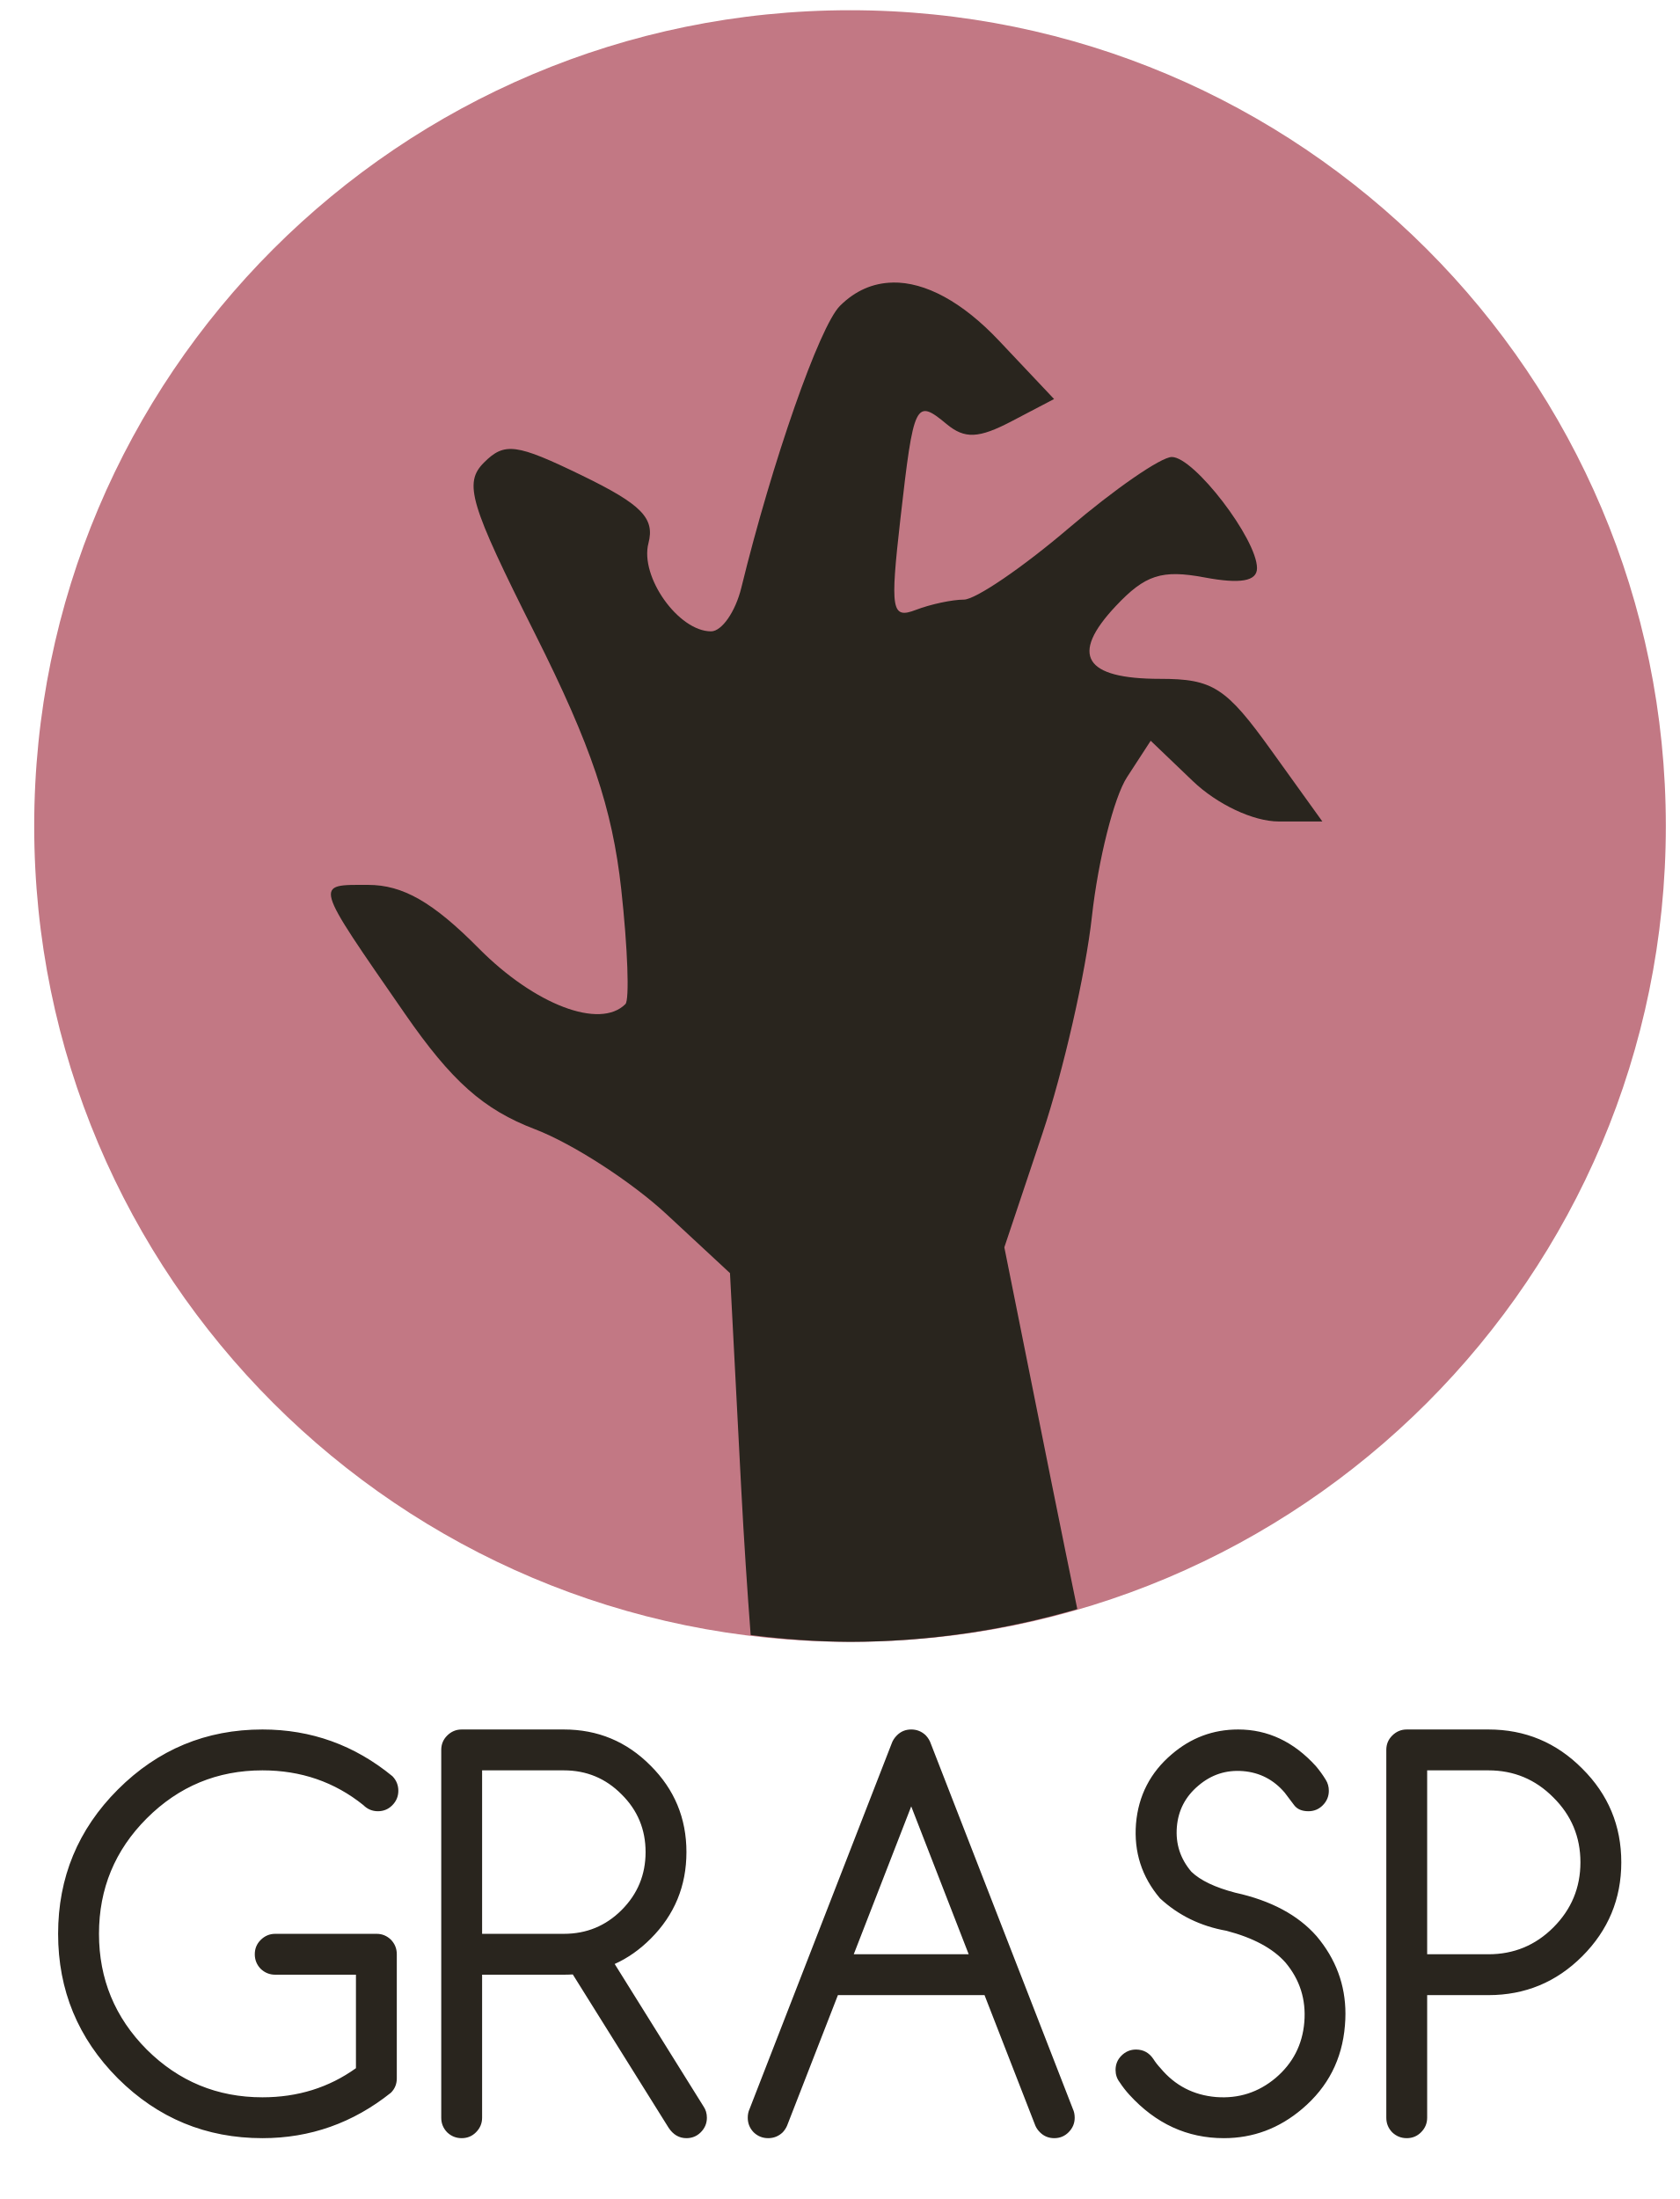
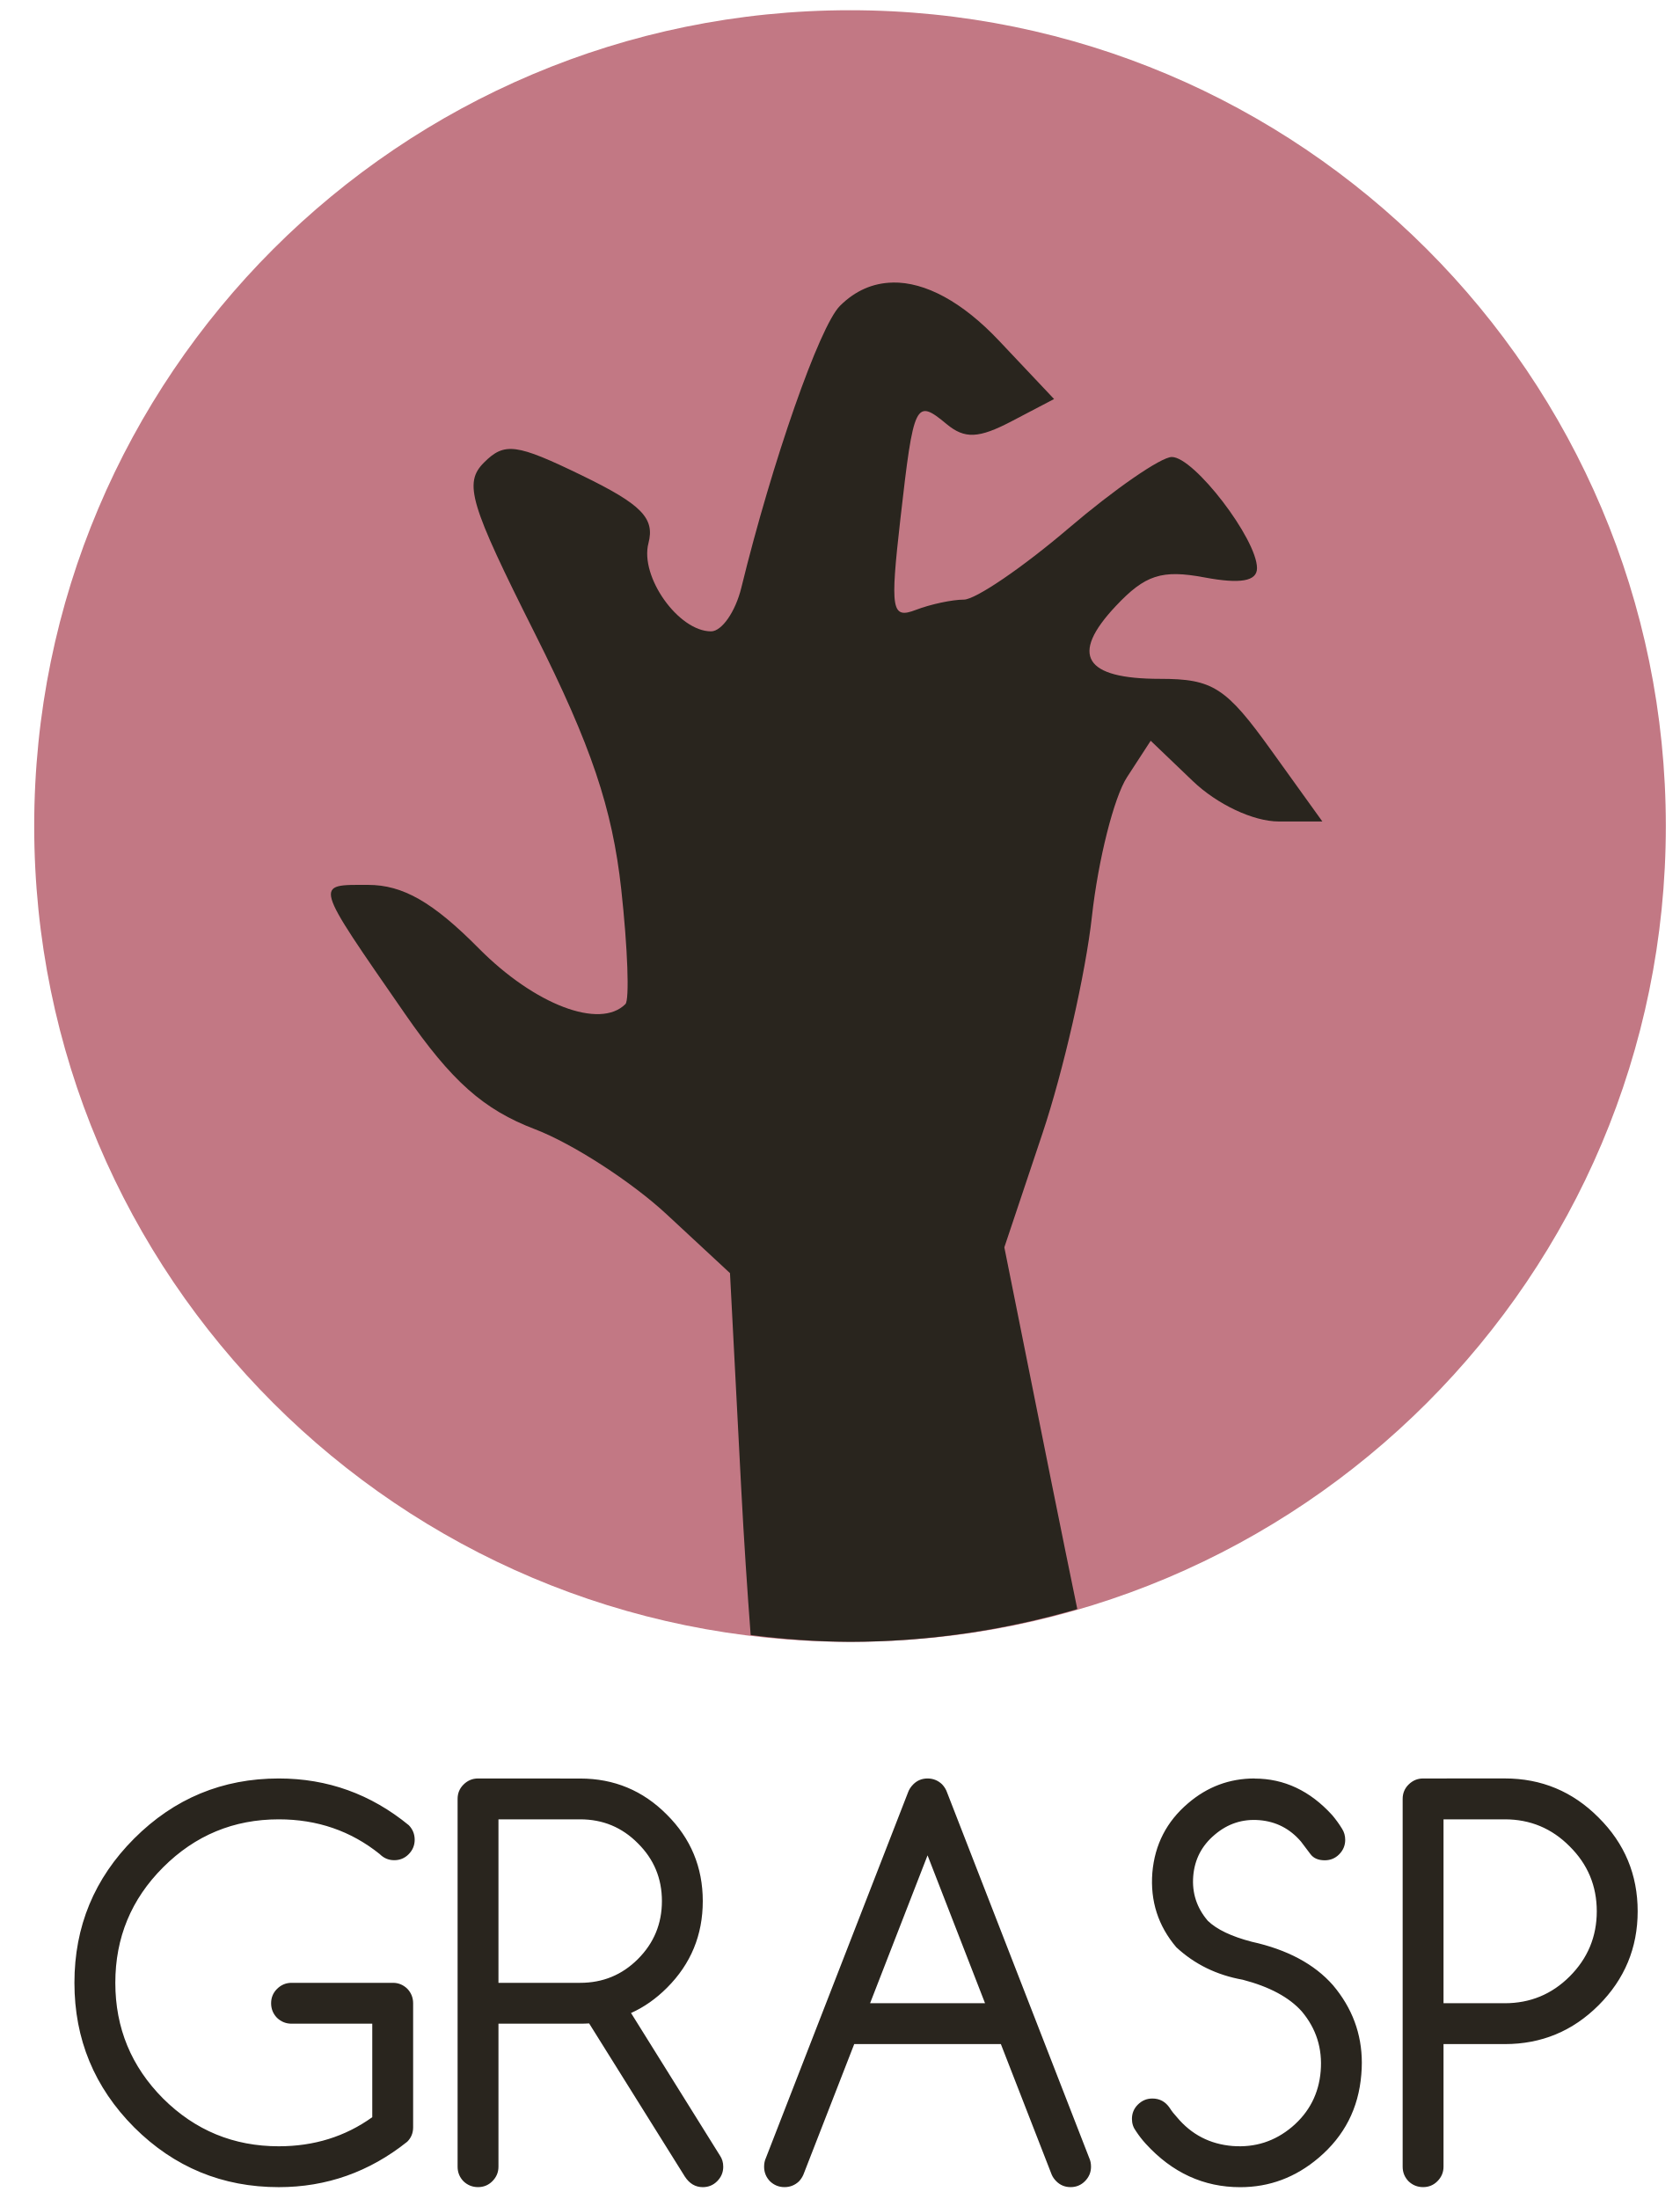
<svg xmlns="http://www.w3.org/2000/svg" width="55mm" height="72mm" viewBox="0 0 55 72" version="1.1" id="svg8">
  <defs id="defs2" />
  <g id="layer1" transform="translate(0,-225)">
    <path style="opacity:1;fill:#727272;fill-opacity:1;stroke:none;stroke-width:0.5;stroke-linecap:round;stroke-linejoin:round;stroke-miterlimit:4;stroke-dasharray:6, 0.5;stroke-dashoffset:0;stroke-opacity:1" d="m 64.979,256.62 v 30.764 c 0,4.902 3.947,8.847 8.849,8.847 h 34.668 c 4.902,0 8.849,-3.945 8.849,-8.847 v -30.764 z" id="path928" />
-     <path style="font-style:normal;font-weight:normal;font-size:17.128px;line-height:1.25;font-family:sans-serif;letter-spacing:0px;word-spacing:0px;fill:#29251e;fill-opacity:1;stroke:none;stroke-width:1" d="M 32.479 214.023 C 25.503 214.023 19.54 216.499 14.588 221.451 C 9.657 226.382 7.191 232.336 7.191 239.311 C 7.191 246.286 9.657 252.249 14.588 257.201 C 19.54 262.132 25.503 264.598 32.479 264.598 C 38.379 264.598 43.68 262.724 48.379 258.973 C 48.864 258.488 49.105 257.897 49.105 257.201 L 49.105 241.84 C 49.105 241.144 48.864 240.543 48.379 240.037 C 47.873 239.552 47.284 239.311 46.609 239.311 L 34.061 239.311 C 33.365 239.311 32.764 239.565 32.258 240.07 C 31.773 240.555 31.531 241.144 31.531 241.84 C 31.531 242.535 31.773 243.135 32.258 243.641 C 32.764 244.125 33.365 244.369 34.061 244.369 L 44.049 244.369 L 44.049 255.938 C 40.698 258.34 36.841 259.541 32.479 259.541 C 26.894 259.541 22.122 257.571 18.16 253.631 C 14.22 249.669 12.25 244.895 12.25 239.311 C 12.25 233.726 14.22 228.964 18.16 225.023 C 22.122 221.062 26.894 219.082 32.479 219.082 C 37.241 219.082 41.404 220.515 44.965 223.381 C 45.471 223.887 46.07 224.139 46.766 224.139 C 47.461 224.139 48.052 223.897 48.537 223.412 C 49.043 222.906 49.295 222.305 49.295 221.609 C 49.295 220.914 49.053 220.314 48.568 219.809 C 43.869 215.952 38.505 214.023 32.479 214.023 z M 57.135 214.023 C 56.439 214.023 55.838 214.277 55.332 214.783 C 54.847 215.268 54.605 215.857 54.605 216.553 L 54.605 262.07 C 54.605 262.766 54.847 263.365 55.332 263.871 C 55.838 264.356 56.439 264.598 57.135 264.598 C 57.83 264.598 58.42 264.356 58.904 263.871 C 59.41 263.365 59.662 262.766 59.662 262.07 L 59.662 244.369 L 69.777 244.369 C 70.157 244.369 70.527 244.357 70.885 244.336 L 82.738 263.303 C 83.307 264.167 84.043 264.598 84.949 264.598 C 85.645 264.598 86.236 264.356 86.721 263.871 C 87.226 263.365 87.479 262.766 87.479 262.07 C 87.479 261.543 87.342 261.078 87.068 260.678 L 76.068 243.041 C 77.67 242.325 79.156 241.282 80.525 239.912 C 83.476 236.962 84.949 233.389 84.949 229.195 C 84.949 225.002 83.465 221.431 80.494 218.48 C 77.544 215.509 73.971 214.023 69.777 214.023 L 57.135 214.023 z M 112.766 214.023 C 112.07 214.023 111.481 214.265 110.996 214.75 C 110.68 215.066 110.458 215.416 110.332 215.795 L 92.758 260.994 C 92.61 261.31 92.537 261.67 92.537 262.07 C 92.537 262.766 92.779 263.365 93.264 263.871 C 93.769 264.356 94.369 264.598 95.064 264.598 C 95.76 264.598 96.361 264.356 96.867 263.871 C 97.099 263.618 97.278 263.344 97.404 263.049 L 103.693 246.896 L 121.838 246.896 L 128.127 263.049 C 128.253 263.344 128.444 263.618 128.697 263.871 C 129.182 264.356 129.771 264.598 130.467 264.598 C 131.162 264.598 131.752 264.356 132.236 263.871 C 132.742 263.365 132.996 262.766 132.996 262.07 C 132.996 261.67 132.923 261.31 132.775 260.994 L 115.199 215.795 C 115.073 215.416 114.863 215.066 114.568 214.75 C 114.063 214.265 113.461 214.023 112.766 214.023 z M 153.225 214.023 C 150.127 214.023 147.389 215.046 145.008 217.09 C 142.353 219.345 140.877 222.211 140.582 225.688 C 140.308 229.186 141.298 232.263 143.553 234.918 C 145.829 237.025 148.568 238.363 151.771 238.932 C 155.08 239.796 157.513 241.103 159.072 242.852 C 160.863 244.98 161.644 247.445 161.412 250.248 C 161.18 253.03 159.999 255.326 157.871 257.139 C 155.743 258.93 153.289 259.72 150.508 259.51 C 147.705 259.278 145.408 258.087 143.617 255.938 C 143.28 255.579 142.983 255.199 142.73 254.799 C 142.204 254.019 141.488 253.631 140.582 253.631 C 139.887 253.631 139.285 253.883 138.779 254.389 C 138.295 254.873 138.053 255.463 138.053 256.158 C 138.053 256.727 138.221 257.233 138.559 257.676 C 138.917 258.224 139.317 258.74 139.76 259.225 C 143.026 262.807 146.924 264.598 151.455 264.598 C 155.08 264.598 158.315 263.386 161.16 260.963 C 164.342 258.266 166.1 254.831 166.438 250.658 C 166.48 250.174 166.502 249.69 166.502 249.205 C 166.502 245.623 165.311 242.419 162.93 239.596 C 160.633 236.983 157.281 235.192 152.877 234.223 C 150.369 233.569 148.558 232.706 147.441 231.631 C 146.072 230.029 145.47 228.184 145.639 226.098 C 145.807 224.033 146.693 222.327 148.295 220.979 C 149.896 219.609 151.74 219.007 153.826 219.176 C 155.891 219.344 157.609 220.231 158.979 221.832 C 159.379 222.359 159.769 222.875 160.148 223.381 C 160.528 223.887 161.117 224.139 161.918 224.139 C 162.613 224.139 163.203 223.897 163.688 223.412 C 164.193 222.906 164.447 222.305 164.447 221.609 C 164.447 221.104 164.319 220.65 164.066 220.25 C 163.708 219.66 163.298 219.093 162.834 218.545 C 160.095 215.532 156.891 214.023 153.225 214.023 z M 174.088 214.023 C 173.392 214.023 172.791 214.277 172.285 214.783 C 171.8 215.268 171.559 215.857 171.559 216.553 L 171.559 262.07 C 171.559 262.766 171.8 263.365 172.285 263.871 C 172.791 264.356 173.392 264.598 174.088 264.598 C 174.783 264.598 175.373 264.356 175.857 263.871 C 176.363 263.365 176.615 262.766 176.615 262.07 L 176.615 246.896 L 184.201 246.896 C 188.732 246.896 192.6 245.295 195.803 242.092 C 199.027 238.868 200.639 234.992 200.639 230.461 C 200.639 225.93 199.027 222.062 195.803 218.859 C 192.6 215.635 188.732 214.023 184.201 214.023 L 174.088 214.023 z M 59.662 219.082 L 69.777 219.082 C 72.58 219.082 74.962 220.072 76.922 222.053 C 78.903 224.012 79.893 226.393 79.893 229.195 C 79.893 231.998 78.903 234.39 76.922 236.371 C 74.962 238.331 72.58 239.311 69.777 239.311 L 59.662 239.311 L 59.662 219.082 z M 176.615 219.082 L 184.201 219.082 C 187.341 219.082 190.018 220.198 192.23 222.432 C 194.464 224.644 195.582 227.321 195.582 230.461 C 195.582 233.601 194.464 236.288 192.23 238.521 C 190.018 240.734 187.341 241.84 184.201 241.84 L 176.615 241.84 L 176.615 219.082 z M 112.766 223.539 L 119.879 241.84 L 105.654 241.84 L 112.766 223.539 z " transform="matrix(0.2645833,0,0,0.2645833,0,225)" id="text932" />
+     <path style="font-style:normal;font-weight:normal;font-size:17.128px;line-height:1.25;font-family:sans-serif;letter-spacing:0px;word-spacing:0px;fill:#29251e;fill-opacity:1;stroke:none;stroke-width:0.265" d="m 9.128,283.231 c -1.845,0 -3.423,0.655 -4.734,1.965 -1.305,1.305 -1.957,2.88 -1.957,4.725 0,1.845 0.652,3.423 1.957,4.734 1.31,1.305 2.888,1.957 4.734,1.957 1.561,0 2.964,-0.496 4.207,-1.488 0.128,-0.128 0.192,-0.285 0.192,-0.469 v -4.064 c 0,-0.184 -0.064,-0.343 -0.192,-0.477 -0.134,-0.128 -0.29,-0.192 -0.468,-0.192 H 9.546 c -0.184,0 -0.343,0.067 -0.477,0.201 -0.128,0.128 -0.192,0.284 -0.192,0.468 0,0.184 0.064,0.343 0.192,0.476 0.134,0.128 0.293,0.193 0.477,0.193 h 2.643 v 3.061 c -0.886,0.636 -1.907,0.953 -3.061,0.953 -1.477,0 -2.74,-0.521 -3.788,-1.564 -1.043,-1.048 -1.564,-2.311 -1.564,-3.789 0,-1.478 0.521,-2.738 1.564,-3.78 1.048,-1.048 2.311,-1.572 3.788,-1.572 1.26,0 2.361,0.379 3.304,1.137 0.134,0.134 0.292,0.201 0.476,0.201 0.184,0 0.34,-0.064 0.469,-0.192 0.134,-0.134 0.201,-0.293 0.201,-0.477 0,-0.184 -0.064,-0.343 -0.192,-0.476 -1.243,-1.02 -2.663,-1.531 -4.257,-1.531 z m 6.524,0 c -0.184,0 -0.343,0.067 -0.477,0.201 -0.128,0.128 -0.192,0.284 -0.192,0.468 v 12.043 c 0,0.184 0.064,0.343 0.192,0.476 0.134,0.128 0.293,0.192 0.477,0.192 0.184,0 0.34,-0.064 0.468,-0.192 0.134,-0.134 0.201,-0.292 0.201,-0.476 v -4.683 h 2.676 c 0.1,0 0.198,-0.003 0.293,-0.009 l 3.136,5.018 c 0.151,0.229 0.345,0.343 0.585,0.343 0.184,0 0.34,-0.064 0.469,-0.192 0.134,-0.134 0.201,-0.292 0.201,-0.476 0,-0.139 -0.036,-0.263 -0.109,-0.368 l -2.91,-4.666 c 0.424,-0.19 0.817,-0.465 1.179,-0.828 0.781,-0.781 1.17,-1.726 1.17,-2.835 0,-1.11 -0.393,-2.054 -1.179,-2.835 -0.781,-0.786 -1.726,-1.179 -2.835,-1.179 z m 14.719,0 c -0.184,0 -0.34,0.064 -0.468,0.192 -0.084,0.084 -0.142,0.176 -0.176,0.276 l -4.65,11.959 c -0.039,0.084 -0.058,0.179 -0.058,0.285 0,0.184 0.064,0.343 0.192,0.476 0.134,0.128 0.292,0.192 0.476,0.192 0.184,0 0.343,-0.064 0.477,-0.192 0.061,-0.067 0.109,-0.14 0.142,-0.218 l 1.664,-4.274 h 4.801 l 1.664,4.274 c 0.033,0.078 0.084,0.151 0.151,0.218 0.128,0.128 0.284,0.192 0.468,0.192 0.184,0 0.34,-0.064 0.468,-0.192 0.134,-0.134 0.201,-0.292 0.201,-0.476 0,-0.106 -0.019,-0.201 -0.058,-0.285 L 31.014,283.699 c -0.033,-0.1 -0.089,-0.193 -0.167,-0.276 -0.134,-0.128 -0.293,-0.192 -0.477,-0.192 z m 10.705,0 c -0.82,0 -1.544,0.271 -2.174,0.811 -0.703,0.597 -1.093,1.355 -1.171,2.275 -0.072,0.926 0.189,1.74 0.786,2.442 0.602,0.558 1.327,0.911 2.175,1.062 0.875,0.229 1.519,0.574 1.932,1.037 0.474,0.563 0.68,1.215 0.619,1.957 -0.061,0.736 -0.374,1.344 -0.937,1.823 -0.563,0.474 -1.212,0.683 -1.948,0.627 -0.742,-0.061 -1.349,-0.376 -1.823,-0.945 -0.089,-0.095 -0.168,-0.195 -0.235,-0.301 -0.139,-0.206 -0.329,-0.309 -0.568,-0.309 -0.184,0 -0.343,0.067 -0.477,0.201 -0.128,0.128 -0.192,0.284 -0.192,0.468 0,0.151 0.045,0.284 0.134,0.402 0.095,0.145 0.201,0.282 0.318,0.41 0.864,0.948 1.896,1.422 3.094,1.422 0.959,0 1.815,-0.321 2.568,-0.962 0.842,-0.714 1.307,-1.623 1.396,-2.726 0.011,-0.128 0.017,-0.256 0.017,-0.384 0,-0.948 -0.315,-1.795 -0.945,-2.542 -0.608,-0.691 -1.495,-1.165 -2.66,-1.422 -0.663,-0.173 -1.143,-0.401 -1.438,-0.686 -0.362,-0.424 -0.522,-0.912 -0.477,-1.464 0.045,-0.546 0.279,-0.998 0.703,-1.354 0.424,-0.362 0.912,-0.522 1.463,-0.477 0.546,0.045 1.001,0.279 1.363,0.703 0.106,0.139 0.209,0.276 0.31,0.41 0.1,0.134 0.256,0.201 0.468,0.201 0.184,0 0.34,-0.064 0.468,-0.192 0.134,-0.134 0.201,-0.293 0.201,-0.477 0,-0.134 -0.034,-0.254 -0.101,-0.36 -0.095,-0.156 -0.203,-0.306 -0.326,-0.451 -0.725,-0.797 -1.572,-1.196 -2.542,-1.196 z m 5.52,0 c -0.184,0 -0.343,0.067 -0.477,0.201 -0.128,0.128 -0.192,0.284 -0.192,0.468 v 12.043 c 0,0.184 0.064,0.343 0.192,0.476 0.134,0.128 0.293,0.192 0.477,0.192 0.184,0 0.34,-0.064 0.468,-0.192 0.134,-0.134 0.201,-0.292 0.201,-0.476 v -4.015 h 2.007 c 1.199,0 2.222,-0.424 3.07,-1.271 0.853,-0.853 1.28,-1.879 1.28,-3.077 0,-1.199 -0.426,-2.222 -1.28,-3.07 -0.847,-0.853 -1.871,-1.28 -3.07,-1.28 z m -30.275,1.338 h 2.676 c 0.742,0 1.372,0.262 1.89,0.786 0.524,0.519 0.786,1.148 0.786,1.89 0,0.742 -0.262,1.375 -0.786,1.899 -0.519,0.519 -1.149,0.778 -1.89,0.778 h -2.676 z m 30.944,0 h 2.007 c 0.831,0 1.539,0.295 2.124,0.886 0.591,0.585 0.887,1.294 0.887,2.124 0,0.831 -0.296,1.542 -0.887,2.133 -0.585,0.585 -1.294,0.878 -2.124,0.878 h -2.007 z m -16.894,1.179 1.882,4.842 h -3.764 z" id="text932" />
    <circle style="opacity:1;fill:#c27884;fill-opacity:1;stroke:none;stroke-width:0.5;stroke-linecap:round;stroke-linejoin:round;stroke-miterlimit:4;stroke-dasharray:6, 0.5;stroke-dashoffset:0;stroke-opacity:1" id="circle878" cx="27.832" cy="252.047" r="26.712" />
    <path style="fill:#29251e;stroke-width:1;fill-opacity:1" d="m 29.227,234.252 c -0.64,0.012 -1.226,0.264 -1.725,0.763 -0.67,0.67 -2.216,5.088 -3.229,9.229 -0.192,0.785 -0.639,1.428 -0.991,1.428 -1.067,0 -2.337,-1.788 -2.05,-2.886 0.215,-0.822 -0.225,-1.27 -2.176,-2.218 -2.152,-1.045 -2.535,-1.096 -3.208,-0.424 -0.672,0.672 -0.471,1.344 1.672,5.61 1.838,3.659 2.529,5.708 2.821,8.361 0.212,1.933 0.273,3.624 0.137,3.761 -0.837,0.837 -2.971,0.024 -4.805,-1.828 -1.495,-1.51 -2.482,-2.075 -3.622,-2.075 -1.768,0 -1.806,-0.134 1.209,4.222 1.529,2.209 2.573,3.136 4.258,3.779 1.228,0.469 3.164,1.721 4.306,2.782 l 2.078,1.929 0.365,7.006 c 0.092,1.764 0.205,3.428 0.312,4.844 a 26.712,26.712 0 0 0 3.253,0.222 26.712,26.712 0 0 0 7.442,-1.072 c -0.313,-1.536 -0.437,-2.112 -0.847,-4.157 l -1.542,-7.688 1.248,-3.728 c 0.686,-2.051 1.414,-5.245 1.619,-7.1 0.205,-1.855 0.723,-3.91 1.15,-4.566 l 0.775,-1.192 1.38,1.321 c 0.797,0.763 1.983,1.322 2.81,1.322 h 1.431 l -1.677,-2.334 c -1.478,-2.058 -1.91,-2.336 -3.635,-2.336 -2.489,0 -2.962,-0.776 -1.456,-2.379 0.966,-1.028 1.509,-1.204 2.908,-0.942 1.176,0.221 1.72,0.125 1.72,-0.303 0,-0.953 -2.059,-3.64 -2.789,-3.64 -0.354,0 -1.875,1.05 -3.38,2.334 -1.505,1.284 -3.048,2.336 -3.43,2.336 -0.381,0 -1.09,0.151 -1.574,0.337 -0.795,0.305 -0.844,0.012 -0.503,-2.984 0.435,-3.824 0.494,-3.946 1.511,-3.102 0.595,0.494 1.051,0.475 2.138,-0.095 l 1.382,-0.724 -1.798,-1.905 c -1.208,-1.281 -2.421,-1.929 -3.487,-1.91 z" id="path882" />
  </g>
</svg>
